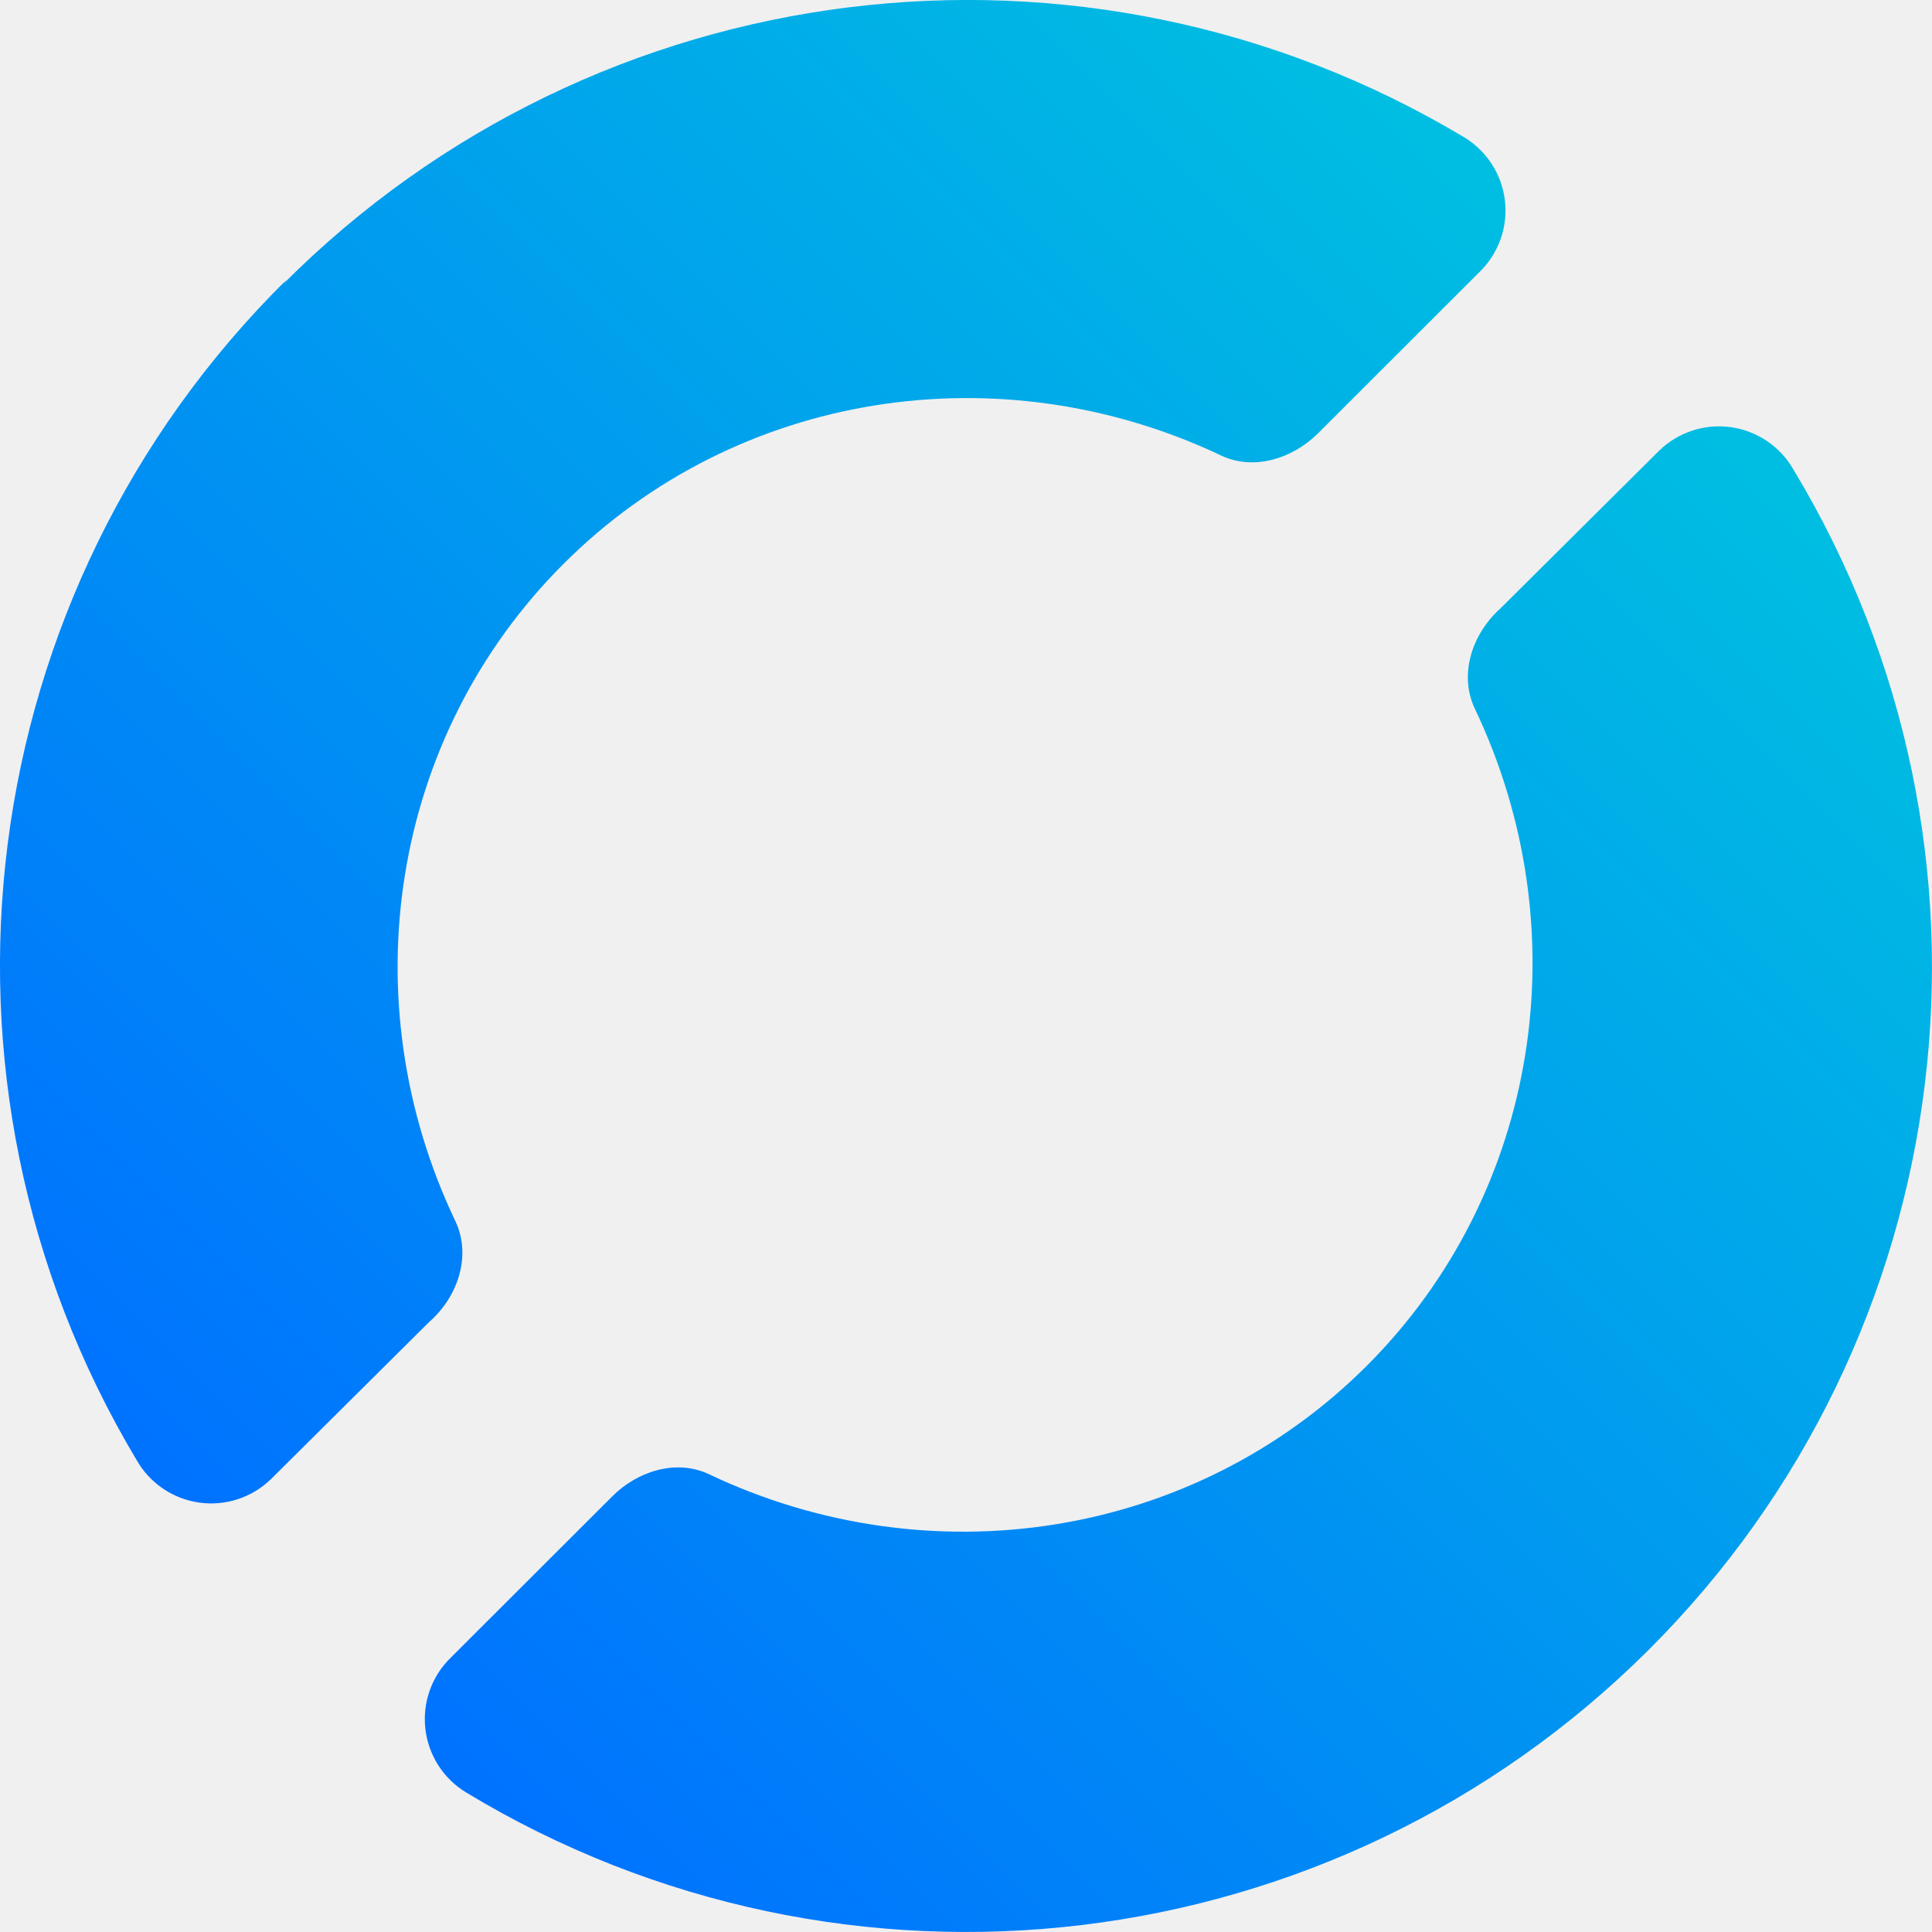
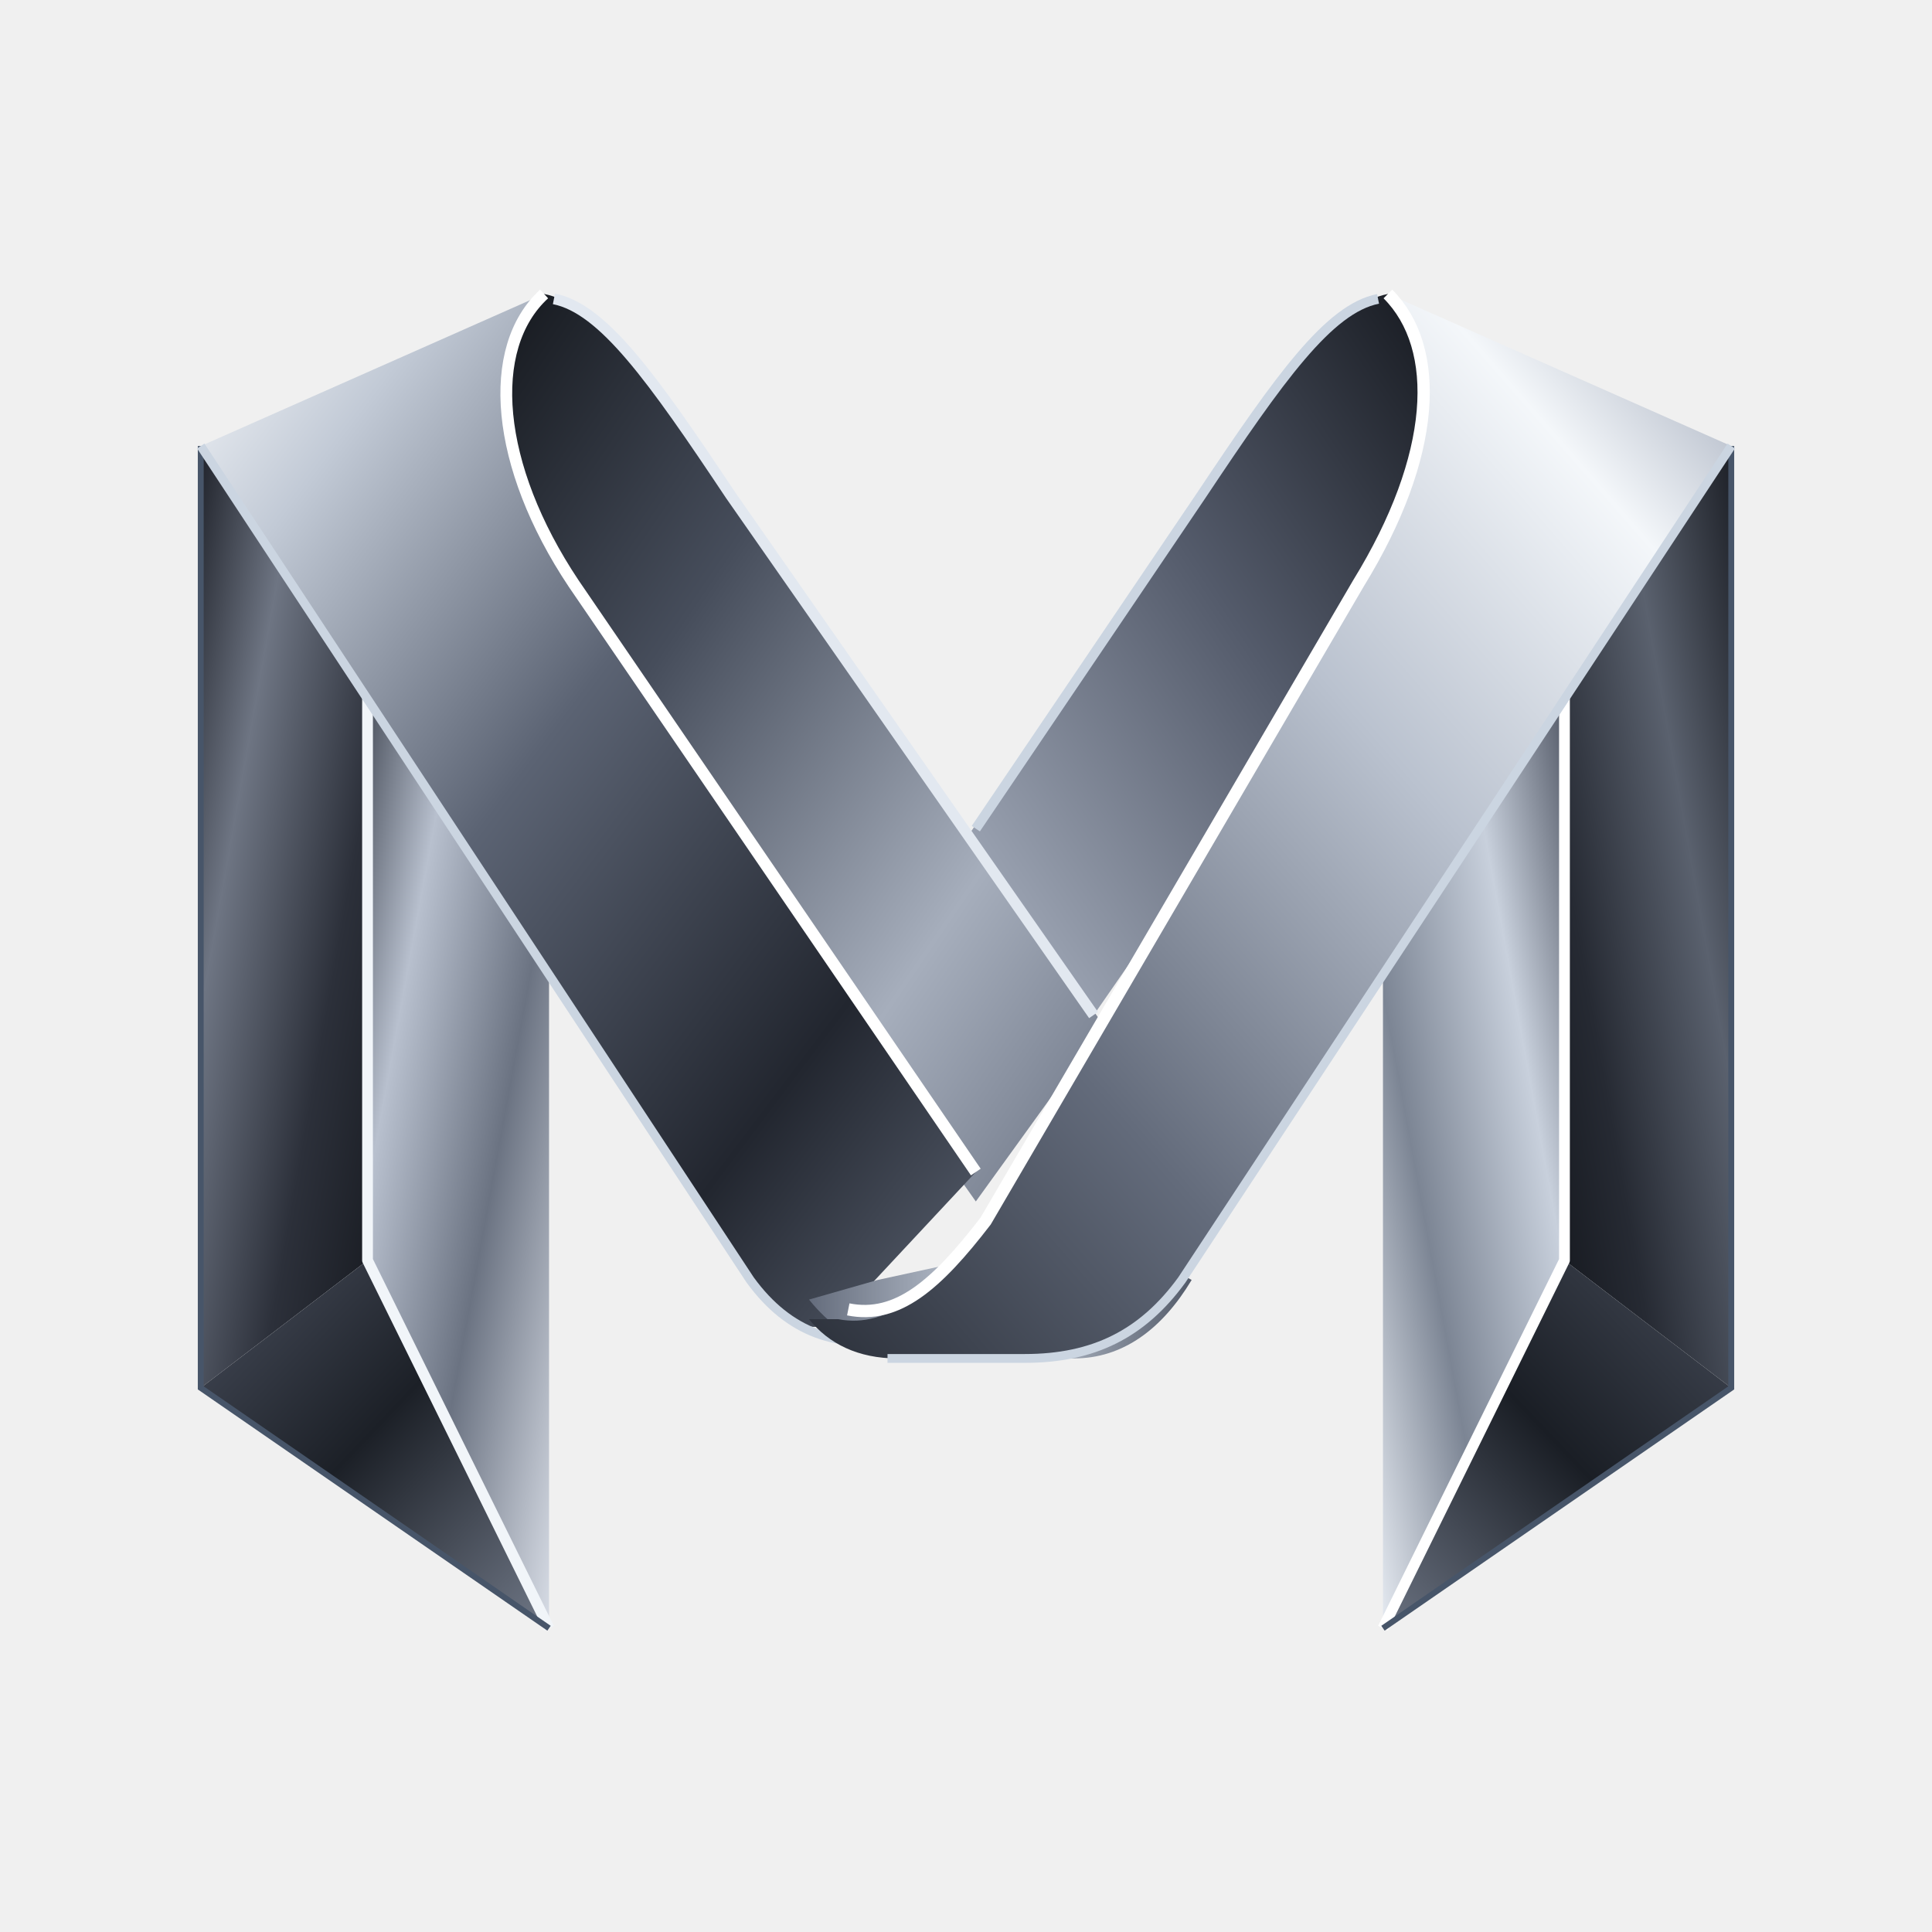
- <svg xmlns="http://www.w3.org/2000/svg" xmlns:xlink="http://www.w3.org/1999/xlink" xml:space="preserve" width="26" height="26" style="isolation:isolate" viewBox="66.993 897.484 26 26">
+ <svg xmlns="http://www.w3.org/2000/svg" viewBox="0 0 512 512" width="512" height="512">
  <defs>
-     <linearGradient xlink:href="#a" id="b" x1=".148" x2=".845" y1=".851" y2=".154" gradientTransform="matrix(26.00048 0 0 25.99935 66.993 897.485)" gradientUnits="userSpaceOnUse" />
+     <linearGradient id="v04_silverText" gradientUnits="userSpaceOnUse" x1="800" y1="585" x2="800" y2="688">
+       <stop offset="0%" stop-color="#FFFFFF" />
+       <stop offset="52%" stop-color="#D8DEE9" />
+       <stop offset="100%" stop-color="#8F99AB" />
+     </linearGradient>
+     <linearGradient id="v04_cyanLine" x1="0%" y1="0%" x2="100%" y2="0%">
+       <stop offset="0%" stop-color="#38BDF8" stop-opacity="0" />
+       <stop offset="22%" stop-color="#0EA5E9" stop-opacity="0.9" />
+       <stop offset="50%" stop-color="#7DD3FC" stop-opacity="1" />
+       <stop offset="78%" stop-color="#0EA5E9" stop-opacity="0.9" />
+       <stop offset="100%" stop-color="#38BDF8" stop-opacity="0" />
+     </linearGradient>
+     <linearGradient id="m_outerL" x1="0%" y1="0%" x2="100%" y2="100%">
+       <stop offset="0%" stop-color="#20232B" />
+       <stop offset="30%" stop-color="#6E7583" />
+       <stop offset="68%" stop-color="#2C303A" />
+       <stop offset="100%" stop-color="#171A20" />
+     </linearGradient>
+     <linearGradient id="m_innerL" x1="0%" y1="0%" x2="100%" y2="100%">
+       <stop offset="0%" stop-color="#3C424E" />
+       <stop offset="28%" stop-color="#B8C0CE" />
+       <stop offset="62%" stop-color="#6B7382" />
+       <stop offset="100%" stop-color="#D7DCE5" />
+     </linearGradient>
+     <linearGradient id="m_footL" x1="0%" y1="0%" x2="100%" y2="100%">
+       <stop offset="0%" stop-color="#484E5C" />
+       <stop offset="48%" stop-color="#1C2027" />
+       <stop offset="100%" stop-color="#707887" />
+     </linearGradient>
+     <linearGradient id="m_outerR" x1="100%" y1="0%" x2="0%" y2="100%">
+       <stop offset="0%" stop-color="#1D2027" />
+       <stop offset="34%" stop-color="#5A616E" />
+       <stop offset="72%" stop-color="#262A33" />
+       <stop offset="100%" stop-color="#14171D" />
+     </linearGradient>
+     <linearGradient id="m_innerR" x1="100%" y1="0%" x2="0%" y2="100%">
+       <stop offset="0%" stop-color="#464C5A" />
+       <stop offset="32%" stop-color="#C8D0DC" />
+       <stop offset="68%" stop-color="#7C8594" />
+       <stop offset="100%" stop-color="#E4E9F0" />
+     </linearGradient>
+     <linearGradient id="m_footR" x1="100%" y1="0%" x2="0%" y2="100%">
+       <stop offset="0%" stop-color="#454B58" />
+       <stop offset="50%" stop-color="#1A1E25" />
+       <stop offset="100%" stop-color="#6B7382" />
+     </linearGradient>
+     <linearGradient id="m_backL" x1="0%" y1="0%" x2="100%" y2="100%">
+       <stop offset="0%" stop-color="#13161B" />
+       <stop offset="34%" stop-color="#464D5B" />
+       <stop offset="72%" stop-color="#A6AEBC" />
+       <stop offset="100%" stop-color="#6C7484" />
+     </linearGradient>
+     <linearGradient id="m_backR" x1="100%" y1="0%" x2="0%" y2="100%">
+       <stop offset="0%" stop-color="#14171D" />
+       <stop offset="38%" stop-color="#545B6B" />
+       <stop offset="76%" stop-color="#9CA4B3" />
+       <stop offset="100%" stop-color="#3E4450" />
+     </linearGradient>
+     <linearGradient id="m_frontL" x1="0%" y1="0%" x2="100%" y2="100%">
+       <stop offset="0%" stop-color="#F8FAFC" />
+       <stop offset="16%" stop-color="#C2CAD6" />
+       <stop offset="44%" stop-color="#5B6373" />
+       <stop offset="76%" stop-color="#22262F" />
+       <stop offset="100%" stop-color="#5A6271" />
+     </linearGradient>
+     <linearGradient id="m_frontR" x1="0%" y1="100%" x2="100%" y2="0%">
+       <stop offset="0%" stop-color="#2C313B" />
+       <stop offset="28%" stop-color="#636B7B" />
+       <stop offset="60%" stop-color="#BAC2CF" />
+       <stop offset="84%" stop-color="#F4F7FA" />
+       <stop offset="100%" stop-color="#9BA4B5" />
+     </linearGradient>
+     <linearGradient id="m_bottomFold" x1="0%" y1="0%" x2="100%" y2="0%">
+       <stop offset="0%" stop-color="#646C7C" />
+       <stop offset="50%" stop-color="#CBD3DF" />
+       <stop offset="100%" stop-color="#525A69" />
+     </linearGradient>
+     <linearGradient id="m_specEdge" x1="0%" y1="0%" x2="100%" y2="100%">
+       <stop offset="0%" stop-color="#FFFFFF" />
+       <stop offset="50%" stop-color="#CBD5E1" />
+       <stop offset="100%" stop-color="#64748B" />
+     </linearGradient>
  </defs>
-   <linearGradient id="a" x1=".148" x2=".845" y1=".851" y2=".154" gradientTransform="matrix(26.301 0 0 26.331 90.674 911.757)" gradientUnits="userSpaceOnUse">
-     <stop offset="0" stop-color="#004ba6" style="stop-color:#0071ff;stop-opacity:1" />
-     <stop offset="1" stop-color="#00bfe1" style="stop-color:#00bfe1;stop-opacity:1" />
-   </linearGradient>
-   <path fill="url(#a)" d="m89.318 903.552-2.135 2.122c-.376.337-.558.879-.347 1.337 1.422 2.976.882 6.524-1.452 8.856-2.335 2.331-5.887 2.87-8.866 1.449-.439-.197-.954-.03-1.292.312l-2.17 2.167a1.154 1.154 0 0 0 .208 1.81 13.005 13.005 0 0 0 15.91-1.912 12.97 12.97 0 0 0 1.956-15.887 1.154 1.154 0 0 0-1.812-.254zm-18.467-2.305a12.969 12.969 0 0 0-2.02 15.885 1.154 1.154 0 0 0 1.812.254l2.124-2.11c.385-.336.572-.884.359-1.348-1.423-2.976-.884-6.524 1.451-8.856 2.334-2.332 5.887-2.871 8.866-1.45.434.194.942.033 1.281-.3l2.182-2.18a1.152 1.152 0 0 0-.208-1.81 13.009 13.009 0 0 0-15.893 1.973z" style="fill:url(#b);stroke-width:.988" />
+   <g id="Titanium_M_Amblem" transform="translate(256, 256) scale(1.30)">
+     <g id="Sol_Sutun">
+       <path d="M -156,-106 L -122,-68 L -122,60 L -156,86 Z" fill="url(#m_outerL)" />
+       <path d="M -156,86 L -122,60 L -85,135 Z" fill="url(#m_footL)" />
+       <path d="M -122,-68 L -85,-16 L -85,135 L -122,60 Z" fill="url(#m_innerL)" />
+       <path d="M -122,-68 L -122,60 L -85,135" fill="none" stroke="#F1F5F9" stroke-width="2.2" stroke-linejoin="round" />
+       <path d="M -156,-106 L -156,86 L -85,135" fill="none" stroke="#475569" stroke-width="1.2" />
+     </g>
+     <g id="Sag_Sutun">
+       <path d="M 156,-106 L 122,-68 L 122,60 L 156,86 Z" fill="url(#m_outerR)" />
+       <path d="M 156,86 L 122,60 L 85,135 Z" fill="url(#m_footR)" />
+       <path d="M 122,-68 L 85,-16 L 85,135 L 122,60 Z" fill="url(#m_innerR)" />
+       <path d="M 122,-68 L 122,60 L 85,135" fill="none" stroke="#FFFFFF" stroke-width="2.2" stroke-linejoin="round" />
+       <path d="M 156,-106 L 156,86 L 85,135" fill="none" stroke="#475569" stroke-width="1.2" />
+     </g>
+     <g id="Ic_Kivrimlar">
+       <path d="M 86,-137 C 76,-135 66,-122 50,-98 L -18,0 L 8,36 L 94,-88 C 102,-104 98,-132 86,-137 Z" fill="url(#m_backR)" />
+       <path d="M -86,-137 C -76,-135 -66,-122 -50,-98 L 28,12 L 2,48 L -94,-88 C -102,-104 -98,-132 -86,-137 Z" fill="url(#m_backL)" />
+       <path d="M -84,-136 C -74,-134 -64,-120 -48,-96 L 26,10" fill="none" stroke="#E2E8F0" stroke-width="2.2" />
+       <path d="M 84,-136 C 74,-134 64,-120 48,-96 L 2,-28" fill="none" stroke="#CBD5E1" stroke-width="2" />
+     </g>
+     <g id="On_Sol_Serit">
+       <path d="M -156,-106 L -86,-137 C -97,-126 -96,-104 -80,-78 L 2,42 L -26,72 C -32,76 -38,72 -44,64 L -156,-106 Z" fill="url(#m_frontL)" />
+       <path d="M -156,-106 L -44,64 C -36,75 -26,78 -14,76" fill="none" stroke="#CBD5E1" stroke-width="1.8" />
+       <path d="M -86,-137 C -98,-126 -96,-102 -80,-78 L 2,42" fill="none" stroke="#FFFFFF" stroke-width="2.4" />
+     </g>
+     <g id="On_Sag_Serit">
+       <path d="M -32,68 C -24,78 -14,80 0,80 L 22,80 C 32,80 40,74 46,64 L 28,54 L -18,64 Z" fill="url(#m_bottomFold)" />
+       <path d="M -26,72 C -16,74 -6,66 4,52 L 80,-78 C 96,-104 97,-126 86,-137 L 156,-106 L 44,64 C 36,75 26,80 12,80 L -14,80 C -22,80 -28,77 -32,72 Z" fill="url(#m_frontR)" />
+       <path d="M -24,70 C -14,72 -6,65 4,52 L 80,-78 C 96,-104 97,-126 86,-137" fill="none" stroke="#FFFFFF" stroke-width="2.5" />
+       <path d="M 156,-106 L 44,64 C 36,75 26,80 12,80 L -16,80" fill="none" stroke="#CBD5E1" stroke-width="1.8" />
+     </g>
+   </g>
</svg>
